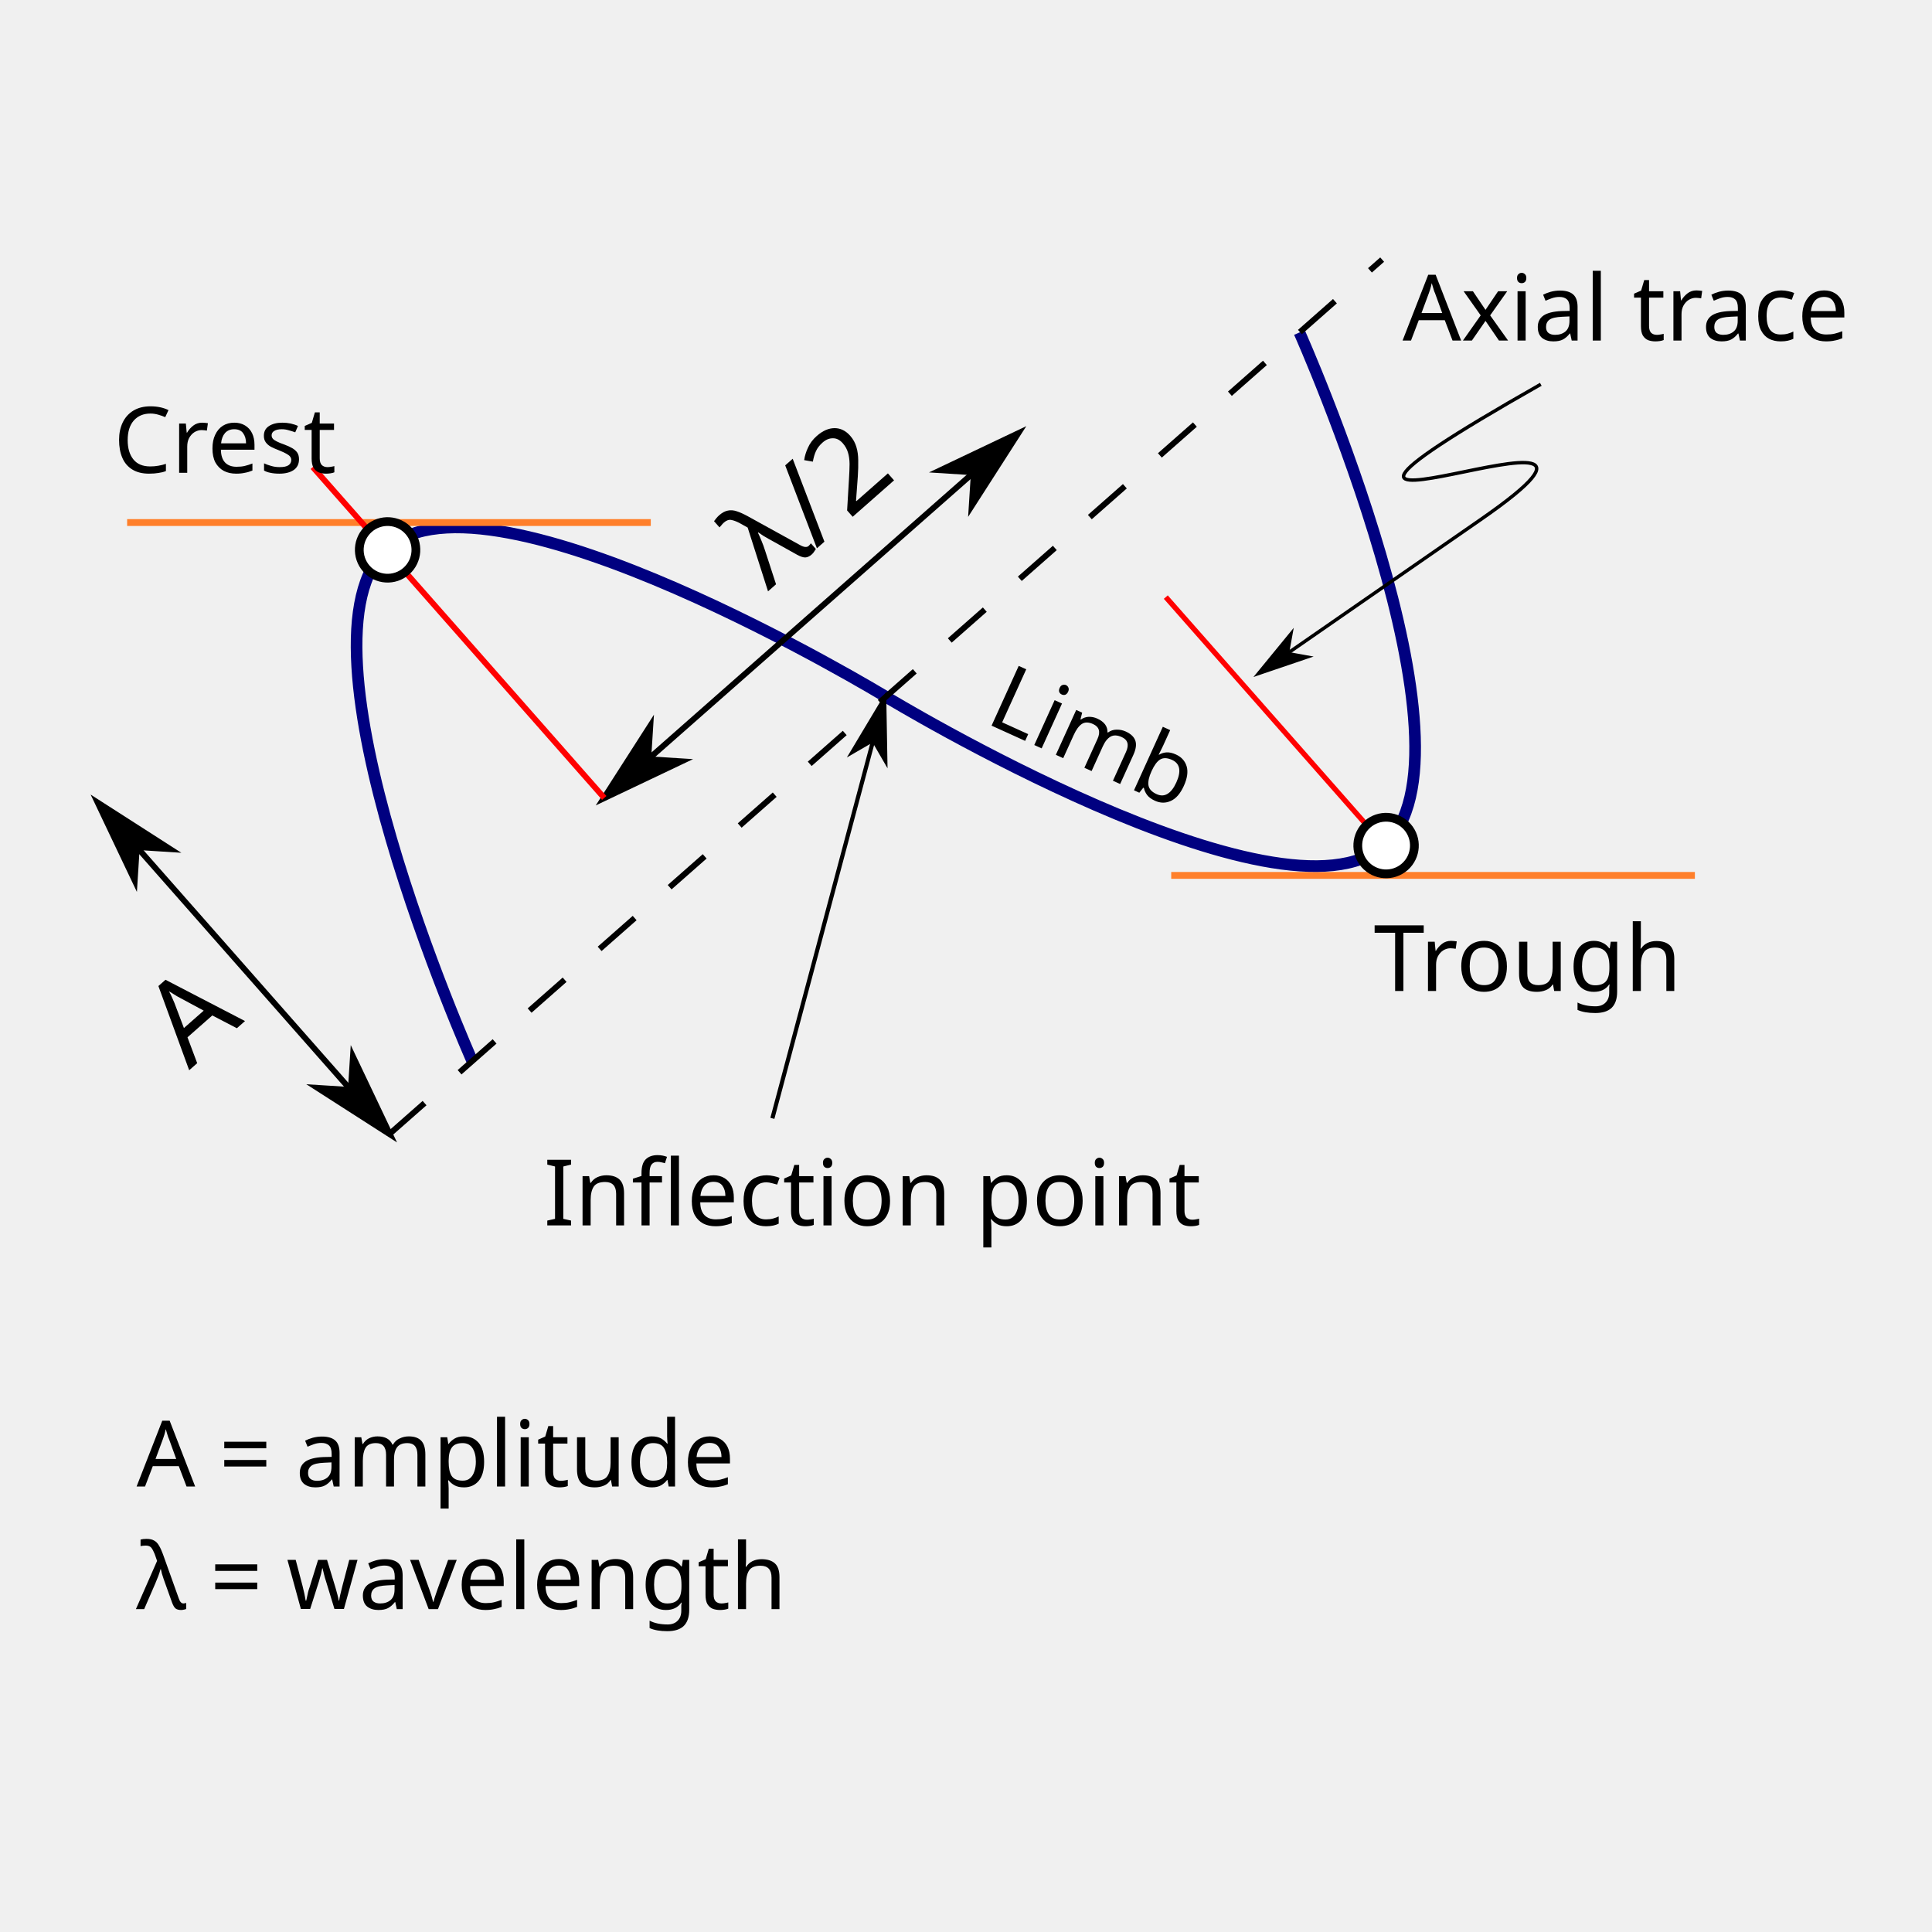
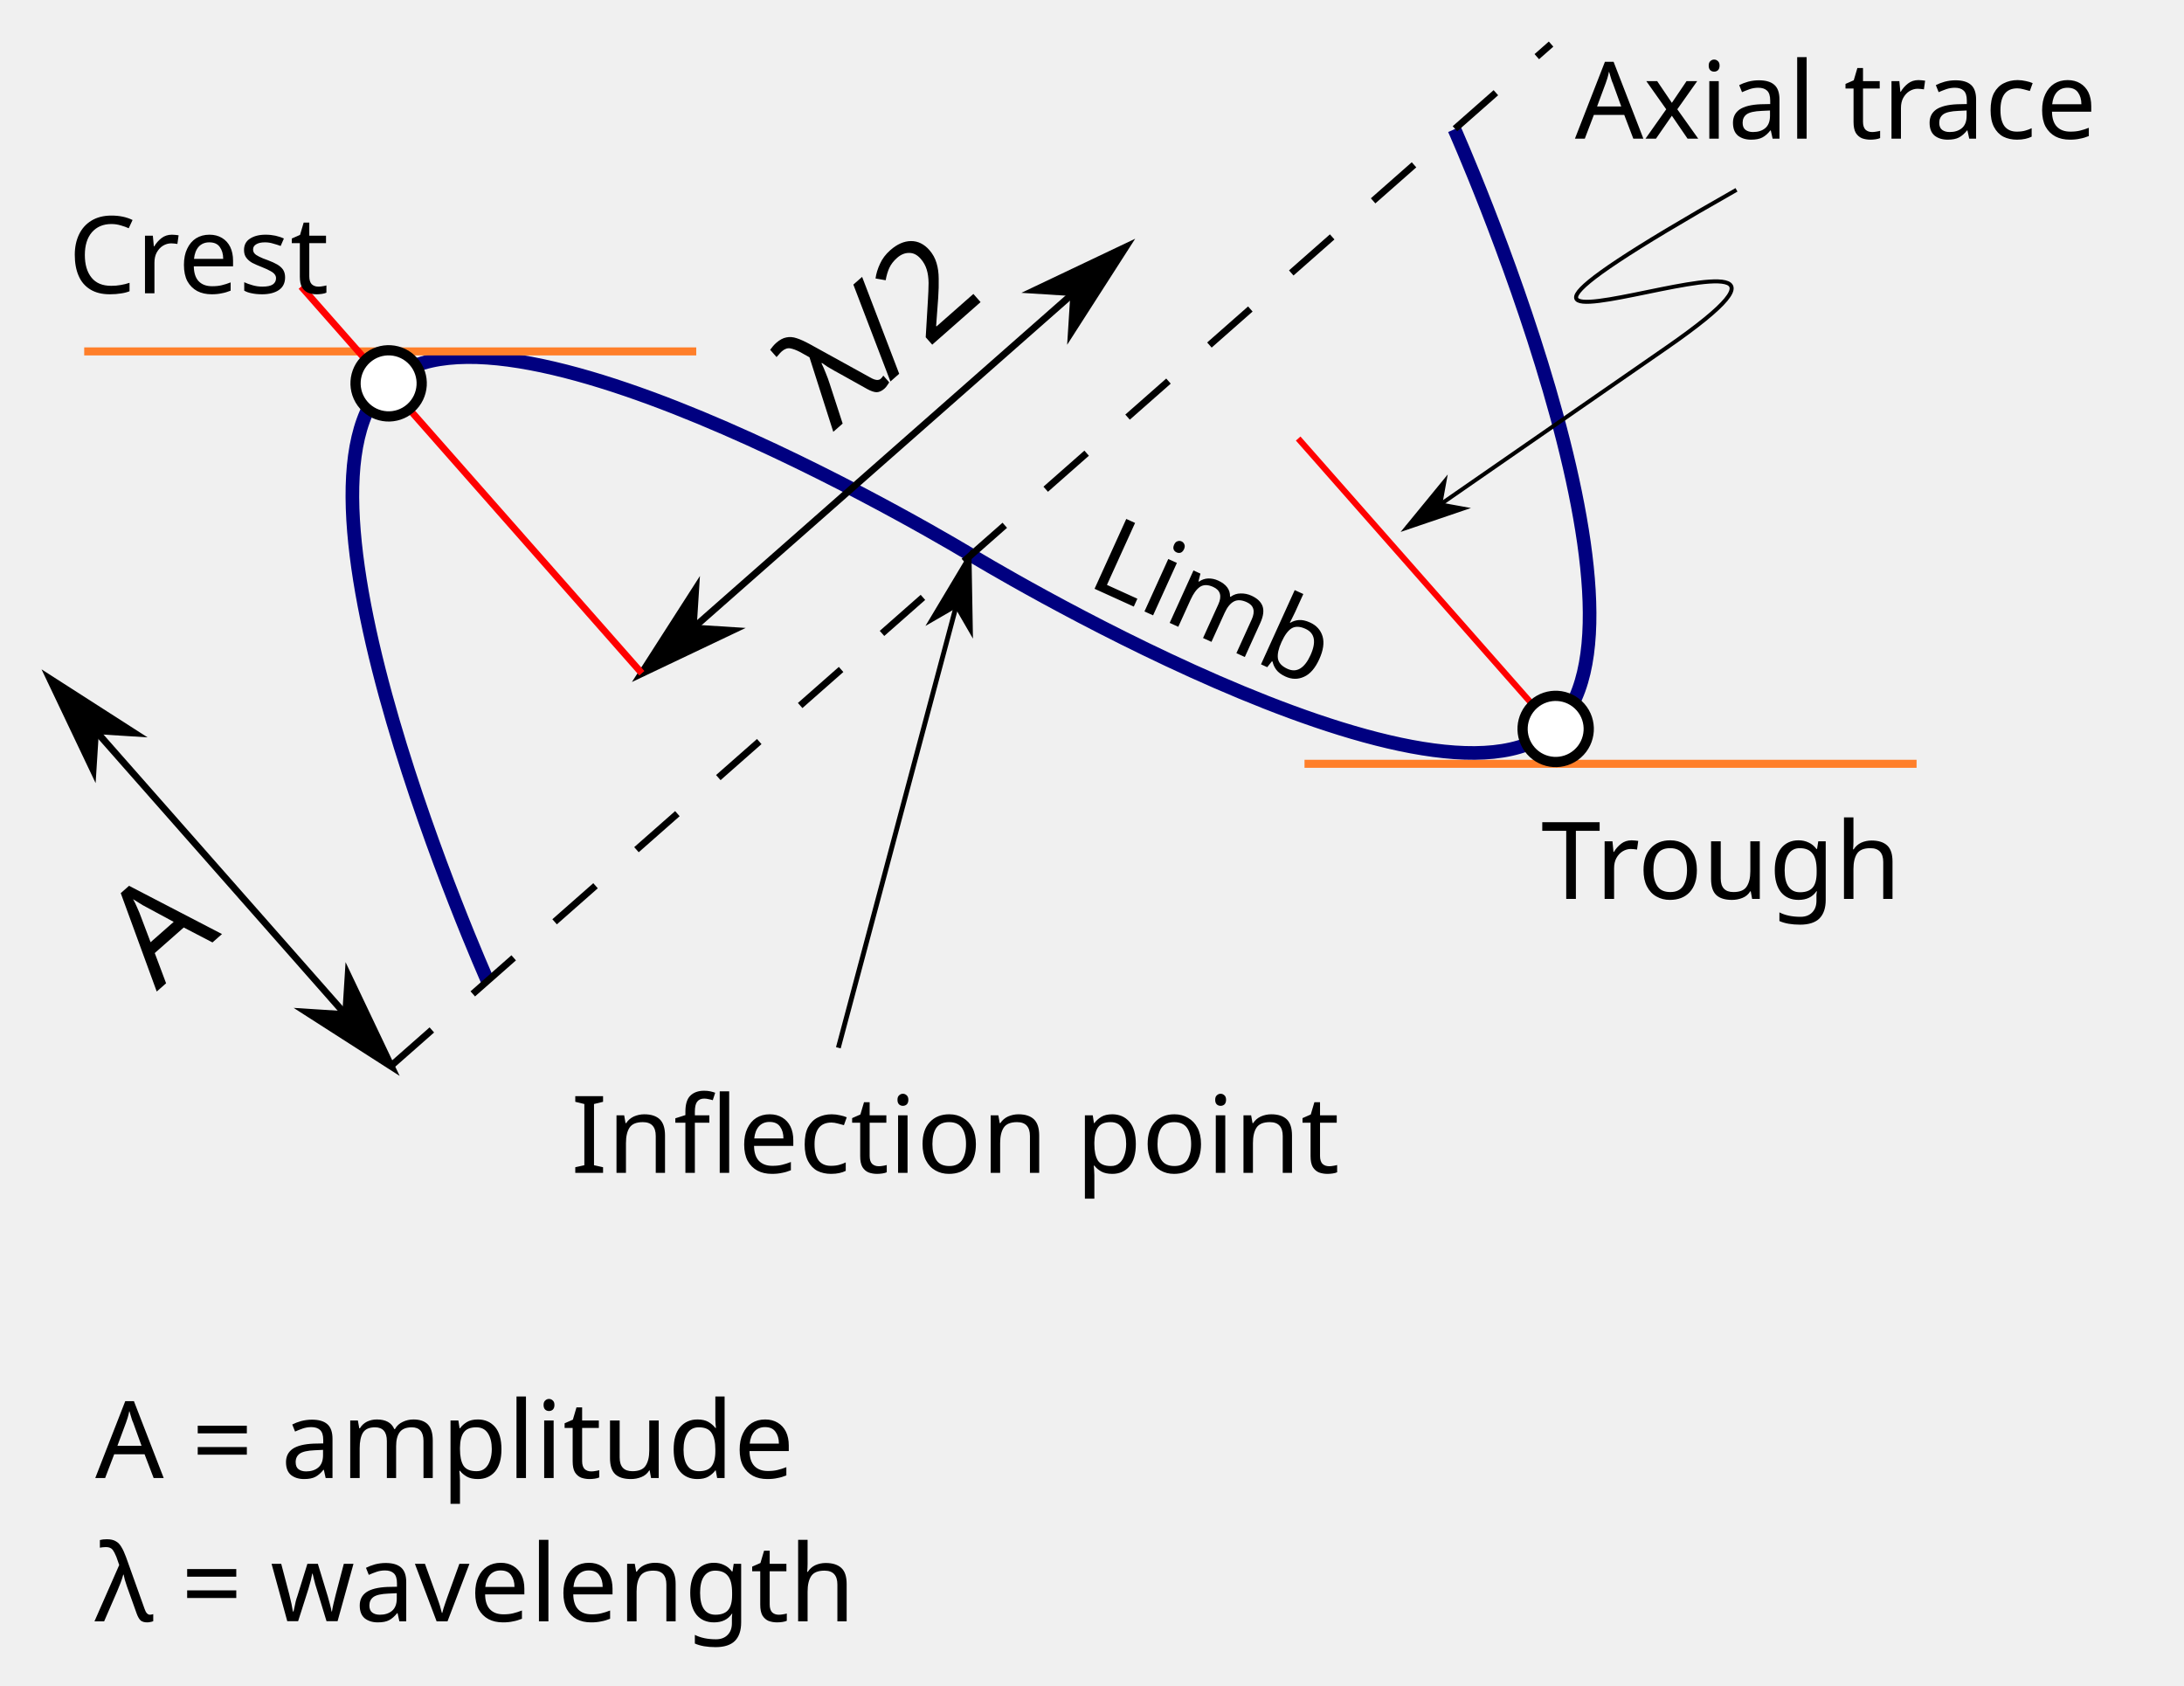
- <svg xmlns="http://www.w3.org/2000/svg" width="500" height="500" viewBox="0 0 132.292 132.292" version="1.1" id="svg1857">
+ <svg xmlns="http://www.w3.org/2000/svg" width="525.903" height="405.809" viewBox="0 0 139.145 107.37" version="1.1" id="svg1857">
  <defs id="defs1851">
-     <marker style="overflow:visible;" id="marker4959" refX="0.0" refY="0.0" orient="auto">
-       <path transform="scale(0.8) rotate(180) translate(12.5,0)" style="fill-rule:evenodd;stroke:#000000;stroke-width:1pt;stroke-opacity:1;fill:#000000;fill-opacity:1" d="M 0.0,0.0 L 5.0,-5.0 L -12.5,0.0 L 5.0,5.0 L 0.0,0.0 z " id="path4957" />
+     <marker style="overflow:visible" id="marker4959" refX="0" refY="0" orient="auto">
+       <path transform="matrix(-0.8,0,0,-0.8,-10,0)" style="fill:#000000;fill-opacity:1;fill-rule:evenodd;stroke:#000000;stroke-width:1pt;stroke-opacity:1" d="M 0,0 5,-5 -12.5,0 5,5 Z" id="path4957" />
    </marker>
-     <marker style="overflow:visible;" id="marker4871" refX="0.0" refY="0.0" orient="auto">
-       <path transform="scale(0.8) rotate(180) translate(12.5,0)" style="fill-rule:evenodd;stroke:#000000;stroke-width:1pt;stroke-opacity:1;fill:#000000;fill-opacity:1" d="M 0.0,0.0 L 5.0,-5.0 L -12.5,0.0 L 5.0,5.0 L 0.0,0.0 z " id="path4869" />
+     <marker style="overflow:visible" id="marker4871" refX="0" refY="0" orient="auto">
+       <path transform="matrix(-0.8,0,0,-0.8,-10,0)" style="fill:#000000;fill-opacity:1;fill-rule:evenodd;stroke:#000000;stroke-width:1pt;stroke-opacity:1" d="M 0,0 5,-5 -12.5,0 5,5 Z" id="path4869" />
    </marker>
-     <marker style="overflow:visible" id="marker4813" refX="0.0" refY="0.0" orient="auto">
-       <path transform="scale(0.8) translate(12.5,0)" style="fill-rule:evenodd;stroke:#000000;stroke-width:1pt;stroke-opacity:1;fill:#000000;fill-opacity:1" d="M 0.0,0.0 L 5.0,-5.0 L -12.5,0.0 L 5.0,5.0 L 0.0,0.0 z " id="path4811" />
+     <marker style="overflow:visible" id="marker4813" refX="0" refY="0" orient="auto">
+       <path transform="matrix(0.8,0,0,0.8,10,0)" style="fill:#000000;fill-opacity:1;fill-rule:evenodd;stroke:#000000;stroke-width:1pt;stroke-opacity:1" d="M 0,0 5,-5 -12.5,0 5,5 Z" id="path4811" />
    </marker>
-     <marker style="overflow:visible;" id="marker3836" refX="0.0" refY="0.0" orient="auto">
-       <path transform="scale(0.8) rotate(180) translate(12.5,0)" style="fill-rule:evenodd;stroke:#000000;stroke-width:1pt;stroke-opacity:1;fill:#000000;fill-opacity:1" d="M 0.0,0.0 L 5.0,-5.0 L -12.5,0.0 L 5.0,5.0 L 0.0,0.0 z " id="path3834" />
+     <marker style="overflow:visible" id="marker3836" refX="0" refY="0" orient="auto">
+       <path transform="matrix(-0.8,0,0,-0.8,-10,0)" style="fill:#000000;fill-opacity:1;fill-rule:evenodd;stroke:#000000;stroke-width:1pt;stroke-opacity:1" d="M 0,0 5,-5 -12.5,0 5,5 Z" id="path3834" />
    </marker>
-     <marker style="overflow:visible" id="marker3784" refX="0.0" refY="0.0" orient="auto">
-       <path transform="scale(0.8) translate(12.5,0)" style="fill-rule:evenodd;stroke:#000000;stroke-width:1pt;stroke-opacity:1;fill:#000000;fill-opacity:1" d="M 0.0,0.0 L 5.0,-5.0 L -12.5,0.0 L 5.0,5.0 L 0.0,0.0 z " id="path3782" />
+     <marker style="overflow:visible" id="marker3784" refX="0" refY="0" orient="auto">
+       <path transform="matrix(0.8,0,0,0.8,10,0)" style="fill:#000000;fill-opacity:1;fill-rule:evenodd;stroke:#000000;stroke-width:1pt;stroke-opacity:1" d="M 0,0 5,-5 -12.5,0 5,5 Z" id="path3782" />
    </marker>
-     <marker style="overflow:visible;" id="Arrow1Lend" refX="0.0" refY="0.0" orient="auto">
-       <path transform="scale(0.8) rotate(180) translate(12.5,0)" style="fill-rule:evenodd;stroke:#000000;stroke-width:1pt;stroke-opacity:1;fill:#000000;fill-opacity:1" d="M 0.0,0.0 L 5.0,-5.0 L -12.5,0.0 L 5.0,5.0 L 0.0,0.0 z " id="path1202" />
+     <marker style="overflow:visible" id="Arrow1Lend" refX="0" refY="0" orient="auto">
+       <path transform="matrix(-0.8,0,0,-0.8,-10,0)" style="fill:#000000;fill-opacity:1;fill-rule:evenodd;stroke:#000000;stroke-width:1pt;stroke-opacity:1" d="M 0,0 5,-5 -12.5,0 5,5 Z" id="path1202" />
    </marker>
-     <marker style="overflow:visible" id="marker2456" refX="0.0" refY="0.0" orient="auto">
-       <path transform="scale(0.8) translate(12.5,0)" style="fill-rule:evenodd;stroke:#000000;stroke-width:1pt;stroke-opacity:1;fill:#000000;fill-opacity:1" d="M 0.0,0.0 L 5.0,-5.0 L -12.5,0.0 L 5.0,5.0 L 0.0,0.0 z " id="path2454" />
+     <marker style="overflow:visible" id="marker2456" refX="0" refY="0" orient="auto">
+       <path transform="matrix(0.8,0,0,0.8,10,0)" style="fill:#000000;fill-opacity:1;fill-rule:evenodd;stroke:#000000;stroke-width:1pt;stroke-opacity:1" d="M 0,0 5,-5 -12.5,0 5,5 Z" id="path2454" />
    </marker>
-     <marker style="overflow:visible" id="Arrow1Lstart" refX="0.0" refY="0.0" orient="auto">
-       <path transform="scale(0.8) translate(12.5,0)" style="fill-rule:evenodd;stroke:#000000;stroke-width:1pt;stroke-opacity:1;fill:#000000;fill-opacity:1" d="M 0.0,0.0 L 5.0,-5.0 L -12.5,0.0 L 5.0,5.0 L 0.0,0.0 z " id="path1199" />
+     <marker style="overflow:visible" id="Arrow1Lstart" refX="0" refY="0" orient="auto">
+       <path transform="matrix(0.8,0,0,0.8,10,0)" style="fill:#000000;fill-opacity:1;fill-rule:evenodd;stroke:#000000;stroke-width:1pt;stroke-opacity:1" d="M 0,0 5,-5 -12.5,0 5,5 Z" id="path1199" />
    </marker>
-     <meshgradient id="meshgradient4004" gradientUnits="userSpaceOnUse" x="68.446" y="48.046">
-       <meshrow id="meshrow4006">
-         <meshpatch id="meshpatch4008">
-           <stop path="c 2.356,0  4.713,0  7.069,0" style="stop-color:#ffffff;stop-opacity:1" id="stop4010" />
-           <stop path="c 0,2.572  0,5.144  0,7.715" style="stop-color:#000000;stop-opacity:1" id="stop4012" />
-           <stop path="c -2.356,0  -4.713,0  -7.069,0" style="stop-color:#ffffff;stop-opacity:1" id="stop4014" />
-           <stop path="c 0,-2.572  0,-5.144  0,-7.715" style="stop-color:#000000;stop-opacity:1" id="stop4016" />
-         </meshpatch>
-       </meshrow>
-     </meshgradient>
-     <meshgradient id="meshgradient4484" gradientUnits="userSpaceOnUse" x="68.446" y="48.046">
-       <meshrow id="meshrow4496">
-         <meshpatch id="meshpatch4494">
-           <stop path="c 2.356,0  4.713,0  7.069,0" style="stop-color:#ffffff;stop-opacity:1" id="stop4486" />
-           <stop path="c 0,2.572  0,5.144  0,7.715" style="stop-color:#000000;stop-opacity:1" id="stop4488" />
-           <stop path="c -2.356,0  -4.713,0  -7.069,0" style="stop-color:#ffffff;stop-opacity:1" id="stop4490" />
-           <stop path="c 0,-2.572  0,-5.144  0,-7.715" style="stop-color:#000000;stop-opacity:1" id="stop4492" />
-         </meshpatch>
-       </meshrow>
-     </meshgradient>
-     <meshgradient id="meshgradient4695" gradientUnits="userSpaceOnUse" x="68.446" y="48.046">
-       <meshrow id="meshrow4707">
-         <meshpatch id="meshpatch4705">
-           <stop path="c 2.356,0  4.713,0  7.069,0" style="stop-color:#ffffff;stop-opacity:1" id="stop4697" />
-           <stop path="c 0,2.572  0,5.144  0,7.715" style="stop-color:#000000;stop-opacity:1" id="stop4699" />
-           <stop path="c -2.356,0  -4.713,0  -7.069,0" style="stop-color:#ffffff;stop-opacity:1" id="stop4701" />
-           <stop path="c 0,-2.572  0,-5.144  0,-7.715" style="stop-color:#000000;stop-opacity:1" id="stop4703" />
-         </meshpatch>
-       </meshrow>
-     </meshgradient>
  </defs>
-   <g id="layer1">
+   <g id="layer1" transform="translate(-24.81022,-3.887096)">
    <g id="g4064" transform="rotate(-41.3749,65.13104,66.5442)">
      <g id="g4288">
        <g id="g5369" transform="matrix(0.8908203,0,0,0.8908203,4.772183,1.113501)">
          <g id="g4633" transform="matrix(0.8473108,0,0,0.8473108,21.36527,5.579887)">
-             <path style="fill:none;stroke:#ff7f2a;stroke-width:0.625;stroke-linecap:butt;stroke-linejoin:miter;stroke-miterlimit:4;stroke-dasharray:none;stroke-opacity:1" d="M 75.511,86.731 111.16,118.132" id="path4793" />
-             <path style="fill:none;stroke:#000080;stroke-width:1.058;stroke-linecap:butt;stroke-linejoin:miter;stroke-miterlimit:4;stroke-dasharray:none;stroke-opacity:1" d="m 16.797,57.46 c 0,0 12.5,-40 25,-40 12.5,0 25,40 25,40 0,0 12.5,40 25,40 12.5,0 25,-40 25,-40" id="path2428" />
-             <path style="fill:none;stroke:#000000;stroke-width:0.529;stroke-linecap:butt;stroke-linejoin:miter;stroke-miterlimit:4;stroke-dasharray:4.233, 4.233;stroke-dashoffset:0;stroke-opacity:1" d="M 6.797,57.46 H 126.797" id="path2430" />
-             <path style="fill:none;stroke:#000000;stroke-width:0.529;stroke-linecap:butt;stroke-linejoin:miter;stroke-miterlimit:4;stroke-dasharray:none;stroke-opacity:1;marker-start:url(#Arrow1Lstart);marker-mid:url(#marker2456);marker-end:url(#Arrow1Lend)" d="M 6.797,17.46 V 57.46" id="path2432" />
-             <path style="fill:none;stroke:#000000;stroke-width:0.529;stroke-linecap:butt;stroke-linejoin:miter;stroke-miterlimit:4;stroke-dasharray:none;stroke-opacity:1;marker-start:url(#marker3784);marker-end:url(#marker3836)" d="m 41.56,47.46 h 50" id="path3774" />
-             <path style="fill:none;stroke:#ff7f2a;stroke-width:0.625;stroke-linecap:butt;stroke-linejoin:miter;stroke-miterlimit:4;stroke-dasharray:none;stroke-opacity:1" d="M 25.594,0.104 61.242,31.504" id="path4791" />
-             <path style="fill:none;stroke:#ff0000;stroke-width:0.529;stroke-linecap:butt;stroke-linejoin:miter;stroke-miterlimit:4;stroke-dasharray:none;stroke-opacity:1" d="M 41.56,47.46 V 7.46" id="path3928" />
-             <path style="fill:none;stroke:#ff0000;stroke-width:0.476;stroke-linecap:butt;stroke-linejoin:miter;stroke-miterlimit:4;stroke-dasharray:none;stroke-opacity:1" d="M 91.831,97.46 V 67.46" id="path3930" />
-             <circle style="fill:#ffffff;stroke:#000000;stroke-width:0.794;stroke-miterlimit:4;stroke-dasharray:none;stroke-dashoffset:0" id="path3992" cx="41.686" cy="17.583" r="2.568" />
-             <circle style="fill:#ffffff;stroke:#000000;stroke-width:0.794;stroke-miterlimit:4;stroke-dasharray:none;stroke-dashoffset:0" id="circle3994" cx="91.929" cy="97.584" r="2.568" />
-             <text xml:space="preserve" style="font-style:normal;font-weight:normal;font-size:10.583px;line-height:1.25;font-family:sans-serif;letter-spacing:0px;word-spacing:0px;fill:#000000;fill-opacity:1;stroke:none;stroke-width:0.265" x="-3.023" y="41.109" id="text3998">
-               <tspan id="tspan3996" x="-3.023" y="41.109" style="stroke-width:0.265">A</tspan>
-             </text>
-             <g id="g4787">
-               <text xml:space="preserve" style="font-style:normal;font-weight:normal;font-size:10.583px;line-height:1.25;font-family:sans-serif;letter-spacing:0px;word-spacing:0px;fill:#000000;fill-opacity:1;stroke:none;stroke-width:0.265" x="65.161" y="43.221" id="text4002">
-                 <tspan id="tspan4020" style="fill:#000000" x="65.161" y="43.221">λ/2</tspan>
+             <g id="g112" transform="matrix(1.087491,0,0,1.087491,27.42839,9.342951)">
+               <path style="fill:none;stroke:#ff7f2a;stroke-width:0.625;stroke-linecap:butt;stroke-linejoin:miter;stroke-miterlimit:4;stroke-dasharray:none;stroke-opacity:1" d="M 75.511,86.731 111.16,118.132" id="path4793" />
+               <path style="fill:none;stroke:#000080;stroke-width:1.058;stroke-linecap:butt;stroke-linejoin:miter;stroke-miterlimit:4;stroke-dasharray:none;stroke-opacity:1" d="m 16.797,57.46 c 0,0 12.5,-40 25,-40 12.5,0 25,40 25,40 0,0 12.5,40 25,40 12.5,0 25,-40 25,-40" id="path2428" />
+               <path style="fill:none;stroke:#000000;stroke-width:0.529;stroke-linecap:butt;stroke-linejoin:miter;stroke-miterlimit:4;stroke-dasharray:4.233, 4.233;stroke-dashoffset:0;stroke-opacity:1" d="M 6.797,57.46 H 126.797" id="path2430" />
+               <path style="fill:none;stroke:#000000;stroke-width:0.529;stroke-linecap:butt;stroke-linejoin:miter;stroke-miterlimit:4;stroke-dasharray:none;stroke-opacity:1;marker-start:url(#Arrow1Lstart);marker-mid:url(#marker2456);marker-end:url(#Arrow1Lend)" d="M 6.797,17.46 V 57.46" id="path2432" />
+               <path style="fill:none;stroke:#000000;stroke-width:0.529;stroke-linecap:butt;stroke-linejoin:miter;stroke-miterlimit:4;stroke-dasharray:none;stroke-opacity:1;marker-start:url(#marker3784);marker-end:url(#marker3836)" d="m 41.56,47.46 h 50" id="path3774" />
+               <path style="fill:none;stroke:#ff7f2a;stroke-width:0.625;stroke-linecap:butt;stroke-linejoin:miter;stroke-miterlimit:4;stroke-dasharray:none;stroke-opacity:1" d="M 25.594,0.104 61.242,31.504" id="path4791" />
+               <path style="fill:none;stroke:#ff0000;stroke-width:0.529;stroke-linecap:butt;stroke-linejoin:miter;stroke-miterlimit:4;stroke-dasharray:none;stroke-opacity:1" d="M 41.56,47.46 V 7.46" id="path3928" />
+               <path style="fill:none;stroke:#ff0000;stroke-width:0.476;stroke-linecap:butt;stroke-linejoin:miter;stroke-miterlimit:4;stroke-dasharray:none;stroke-opacity:1" d="M 91.831,97.46 V 67.46" id="path3930" />
+               <circle style="fill:#ffffff;stroke:#000000;stroke-width:0.794;stroke-miterlimit:4;stroke-dasharray:none;stroke-dashoffset:0" id="path3992" cx="41.686" cy="17.583" r="2.568" />
+               <circle style="fill:#ffffff;stroke:#000000;stroke-width:0.794;stroke-miterlimit:4;stroke-dasharray:none;stroke-dashoffset:0" id="circle3994" cx="91.929" cy="97.584" r="2.568" />
+               <text xml:space="preserve" style="font-style:normal;font-weight:normal;font-size:10.583px;line-height:1.25;font-family:sans-serif;letter-spacing:0px;word-spacing:0px;fill:#000000;fill-opacity:1;stroke:none;stroke-width:0.265" x="-3.023" y="41.109" id="text3998">
+                 <tspan id="tspan3996" x="-3.023" y="41.109" style="stroke-width:0.265">A</tspan>
+               </text>
+               <g id="g4787">
+                 <text xml:space="preserve" style="font-style:normal;font-weight:normal;font-size:10.583px;line-height:1.25;font-family:sans-serif;letter-spacing:0px;word-spacing:0px;fill:#000000;fill-opacity:1;stroke:none;stroke-width:0.265" x="65.161" y="43.221" id="text4002">
+                   <tspan id="tspan4020" style="fill:#000000" x="65.161" y="43.221">λ/2</tspan>
+                 </text>
+               </g>
+               <text xml:space="preserve" style="font-style:normal;font-weight:normal;font-size:8.327px;line-height:1.25;font-family:sans-serif;letter-spacing:0px;word-spacing:0px;fill:#000000;fill-opacity:1;stroke:none;stroke-width:0.312" x="18.029" y="-21.354" id="text4797" transform="rotate(41.3749)">
+                 <tspan id="tspan4795" x="18.029" y="-21.354" style="font-size:8.327px;stroke-width:0.312">Crest</tspan>
+               </text>
+               <text xml:space="preserve" style="font-style:normal;font-weight:normal;font-size:8.327px;line-height:1.25;font-family:sans-serif;letter-spacing:0px;word-spacing:0px;fill:#000000;fill-opacity:1;stroke:none;stroke-width:0.312" x="132.366" y="25.656" id="text4801" transform="rotate(41.3749)">
+                 <tspan id="tspan4799" x="132.366" y="25.656" style="font-size:8.327px;stroke-width:0.312">Trough</tspan>
+               </text>
+               <path style="fill:none;stroke:#000000;stroke-width:0.312;stroke-linecap:butt;stroke-linejoin:miter;stroke-miterlimit:4;stroke-dasharray:none;stroke-opacity:1;marker-end:url(#marker4871)" d="m 130.118,75.461 c -38.287,-8.001 12.141,8.443 -12.185,5.604 L 93.607,78.226" id="path4803" />
+               <text xml:space="preserve" style="font-style:normal;font-weight:normal;font-size:8.327px;line-height:1.25;font-family:sans-serif;letter-spacing:0px;word-spacing:0px;fill:#000000;fill-opacity:1;stroke:none;stroke-width:0.312" x="134.981" y="-33.354" id="text4947" transform="rotate(41.3749)">
+                 <tspan id="tspan4945" x="134.981" y="-33.354" style="font-size:8.327px;stroke-width:0.312">Axial trace</tspan>
+               </text>
+               <path style="fill:none;stroke:#000000;stroke-width:0.376px;stroke-linecap:butt;stroke-linejoin:miter;stroke-opacity:1;marker-start:url(#marker4813)" d="M 66.516,57.54 C 33.792,79.354 33.792,79.354 33.792,79.354" id="path4949" />
+               <text xml:space="preserve" style="font-style:normal;font-weight:normal;font-size:8.327px;line-height:1.25;font-family:sans-serif;letter-spacing:0px;word-spacing:0px;fill:#000000;fill-opacity:1;stroke:none;stroke-width:0.312" x="57.064" y="46.919" id="text5047" transform="rotate(41.3749)">
+                 <tspan id="tspan5045" x="57.064" y="46.919" style="font-size:8.327px;stroke-width:0.312">Inflection point</tspan>
+               </text>
+               <text xml:space="preserve" style="font-style:normal;font-weight:normal;font-size:8.327px;line-height:1.25;font-family:sans-serif;letter-spacing:0px;word-spacing:0px;fill:#000000;fill-opacity:1;stroke:none;stroke-width:0.312" x="20.132" y="70.609" id="text5165" transform="rotate(41.3749)">
+                 <tspan id="tspan5163" x="20.132" y="70.609" style="font-size:8.327px;stroke-width:0.312">A = amplitude</tspan>
+               </text>
+               <text xml:space="preserve" style="font-style:normal;font-weight:normal;font-size:8.327px;line-height:1.25;font-family:sans-serif;letter-spacing:0px;word-spacing:0px;fill:#000000;fill-opacity:1;stroke:none;stroke-width:0.312" x="20.116" y="81.735" id="text5169" transform="rotate(41.3749)">
+                 <tspan id="tspan5167" x="20.116" y="81.735" style="font-size:8.327px;stroke-width:0.312">λ = wavelength</tspan>
+               </text>
+               <text xml:space="preserve" style="font-style:normal;font-weight:normal;font-size:8.327px;line-height:1.25;font-family:sans-serif;letter-spacing:0px;word-spacing:0px;fill:#000000;fill-opacity:1;stroke:none;stroke-width:0.312" x="88.801" y="-38.941" id="text5625" transform="rotate(65.79219)">
+                 <tspan id="tspan5623" x="88.801" y="-38.941" style="font-size:8.327px;stroke-width:0.312">Limb</tspan>
              </text>
            </g>
-             <text xml:space="preserve" style="font-style:normal;font-weight:normal;font-size:8.327px;line-height:1.25;font-family:sans-serif;letter-spacing:0px;word-spacing:0px;fill:#000000;fill-opacity:1;stroke:none;stroke-width:0.312" x="18.029" y="-21.354" id="text4797" transform="rotate(41.3749)">
-               <tspan id="tspan4795" x="18.029" y="-21.354" style="font-size:8.327px;stroke-width:0.312">Crest</tspan>
-             </text>
-             <text xml:space="preserve" style="font-style:normal;font-weight:normal;font-size:8.327px;line-height:1.25;font-family:sans-serif;letter-spacing:0px;word-spacing:0px;fill:#000000;fill-opacity:1;stroke:none;stroke-width:0.312" x="132.366" y="25.656" id="text4801" transform="rotate(41.3749)">
-               <tspan id="tspan4799" x="132.366" y="25.656" style="font-size:8.327px;stroke-width:0.312">Trough</tspan>
-             </text>
-             <path style="fill:none;stroke:#000000;stroke-width:0.312;stroke-linecap:butt;stroke-linejoin:miter;stroke-miterlimit:4;stroke-dasharray:none;stroke-opacity:1;marker-end:url(#marker4871)" d="m 130.118,75.461 c -38.287,-8.001 12.141,8.443 -12.185,5.604 L 93.607,78.226" id="path4803" />
-             <text xml:space="preserve" style="font-style:normal;font-weight:normal;font-size:8.327px;line-height:1.25;font-family:sans-serif;letter-spacing:0px;word-spacing:0px;fill:#000000;fill-opacity:1;stroke:none;stroke-width:0.312" x="134.981" y="-33.354" id="text4947" transform="rotate(41.3749)">
-               <tspan id="tspan4945" x="134.981" y="-33.354" style="font-size:8.327px;stroke-width:0.312">Axial trace</tspan>
-             </text>
-             <path style="fill:none;stroke:#000000;stroke-width:0.376px;stroke-linecap:butt;stroke-linejoin:miter;stroke-opacity:1;marker-start:url(#marker4813)" d="M 66.516,57.54 C 33.792,79.354 33.792,79.354 33.792,79.354" id="path4949" />
-             <text xml:space="preserve" style="font-style:normal;font-weight:normal;font-size:8.327px;line-height:1.25;font-family:sans-serif;letter-spacing:0px;word-spacing:0px;fill:#000000;fill-opacity:1;stroke:none;stroke-width:0.312" x="57.064" y="46.919" id="text5047" transform="rotate(41.3749)">
-               <tspan id="tspan5045" x="57.064" y="46.919" style="font-size:8.327px;stroke-width:0.312">Inflection point</tspan>
-             </text>
-             <text xml:space="preserve" style="font-style:normal;font-weight:normal;font-size:8.327px;line-height:1.25;font-family:sans-serif;letter-spacing:0px;word-spacing:0px;fill:#000000;fill-opacity:1;stroke:none;stroke-width:0.312" x="20.132" y="70.609" id="text5165" transform="rotate(41.3749)">
-               <tspan id="tspan5163" x="20.132" y="70.609" style="font-size:8.327px;stroke-width:0.312">A = amplitude</tspan>
-             </text>
-             <text xml:space="preserve" style="font-style:normal;font-weight:normal;font-size:8.327px;line-height:1.25;font-family:sans-serif;letter-spacing:0px;word-spacing:0px;fill:#000000;fill-opacity:1;stroke:none;stroke-width:0.312" x="20.116" y="81.735" id="text5169" transform="rotate(41.3749)">
-               <tspan id="tspan5167" x="20.116" y="81.735" style="font-size:8.327px;stroke-width:0.312">λ = wavelength</tspan>
-             </text>
-             <text xml:space="preserve" style="font-style:normal;font-weight:normal;font-size:8.327px;line-height:1.25;font-family:sans-serif;letter-spacing:0px;word-spacing:0px;fill:#000000;fill-opacity:1;stroke:none;stroke-width:0.312" x="88.801" y="-38.941" id="text5625" transform="rotate(65.79219)">
-               <tspan id="tspan5623" x="88.801" y="-38.941" style="font-size:8.327px;stroke-width:0.312">Limb</tspan>
-             </text>
          </g>
        </g>
      </g>
    </g>
  </g>
</svg>
